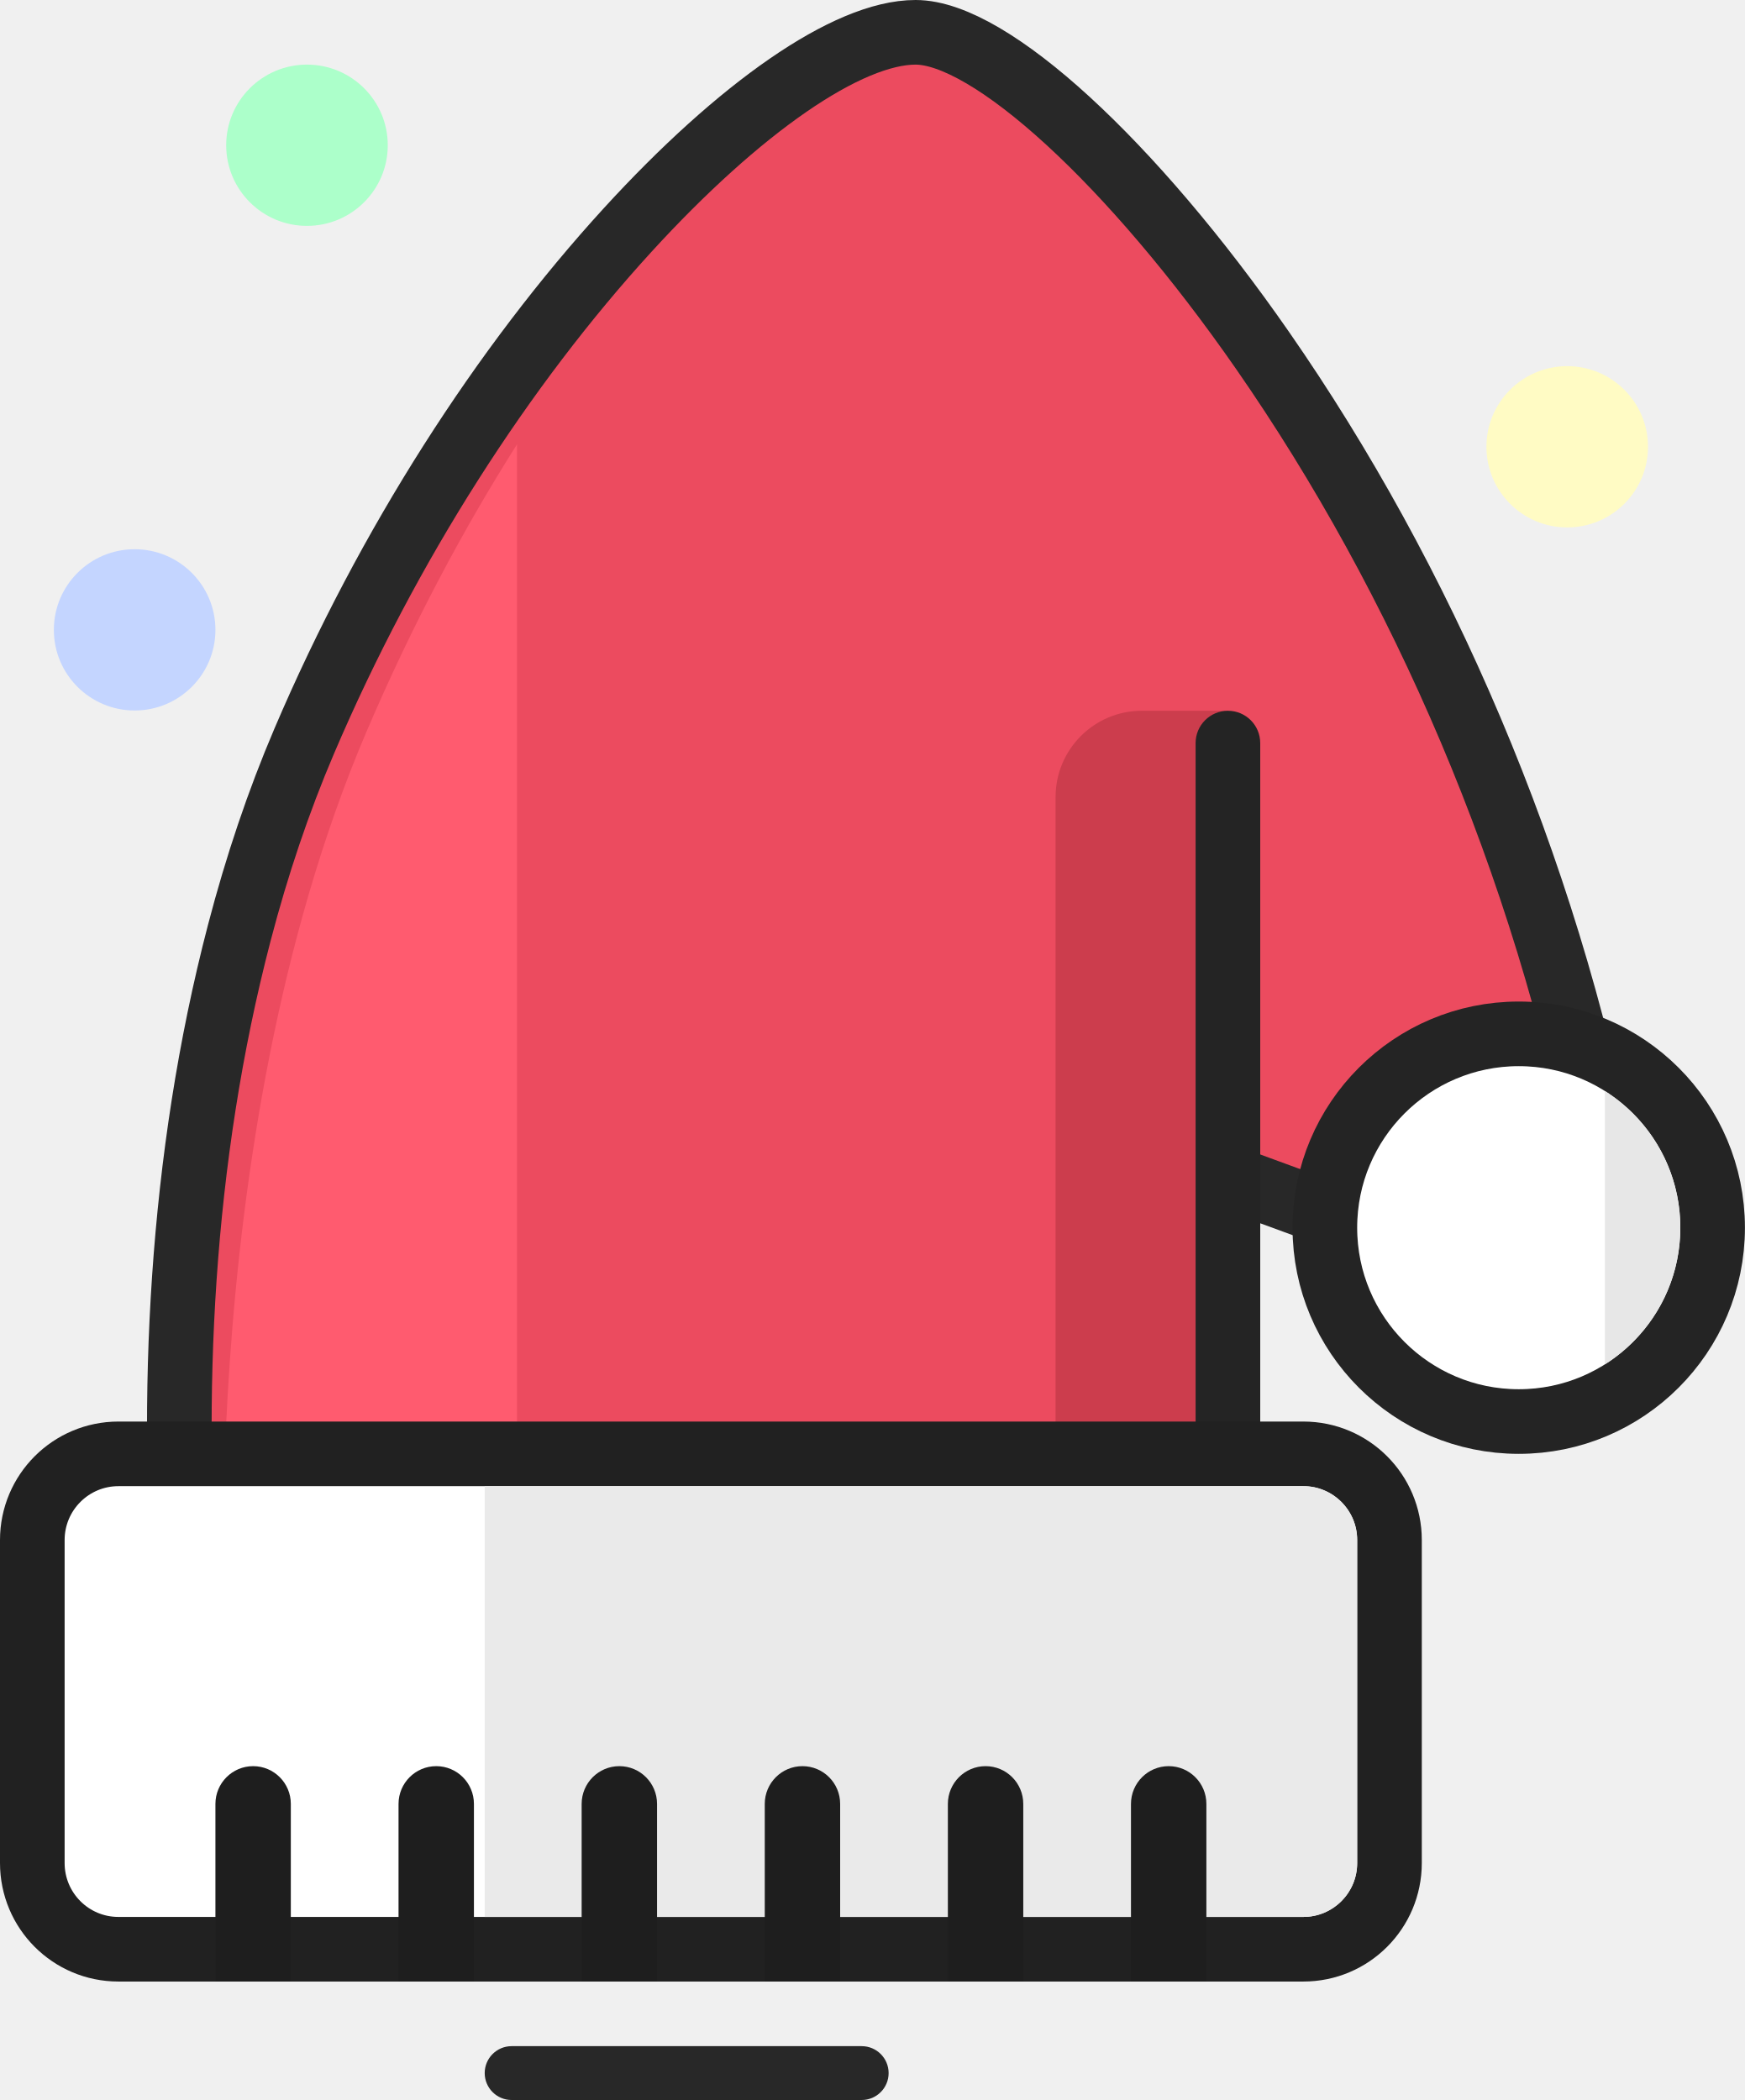
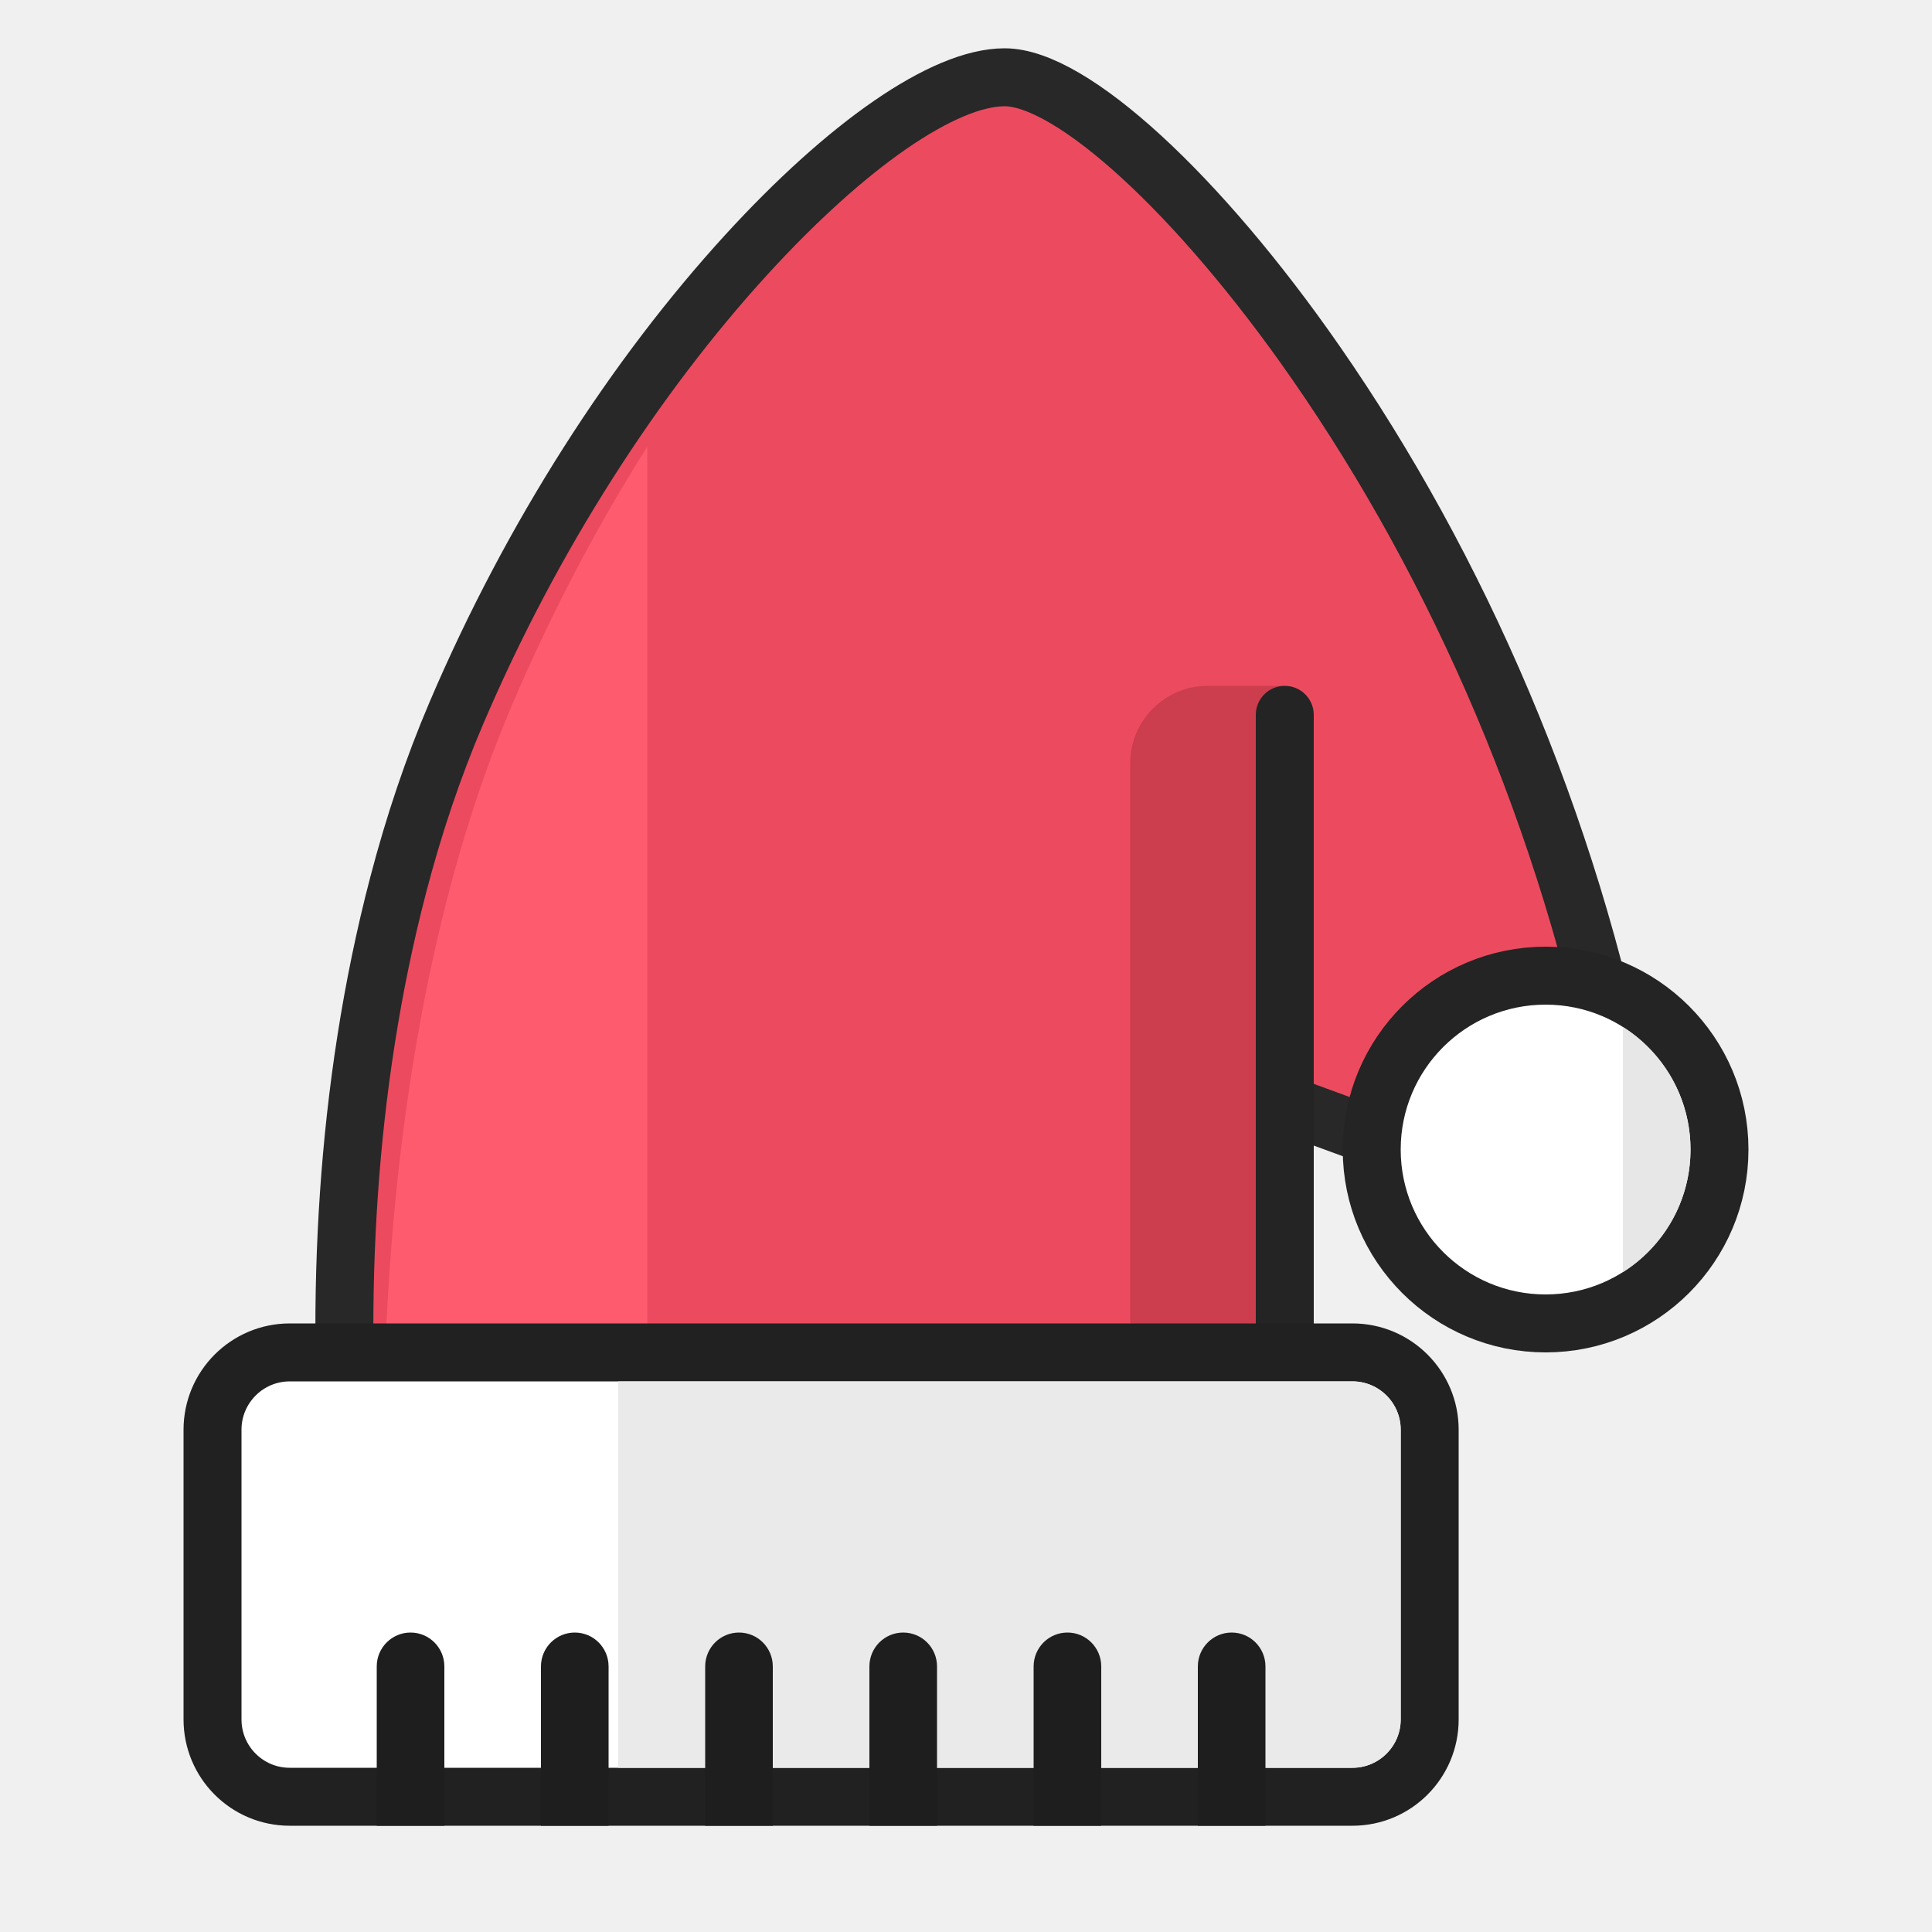
- <svg xmlns="http://www.w3.org/2000/svg" width="162px" height="195px" viewBox="0 0 162 195" version="1.1">
-   <g id="Page-1" stroke="none" stroke-width="1" fill="none" fill-rule="evenodd">
-     <g id="Artboard" transform="translate(-107, -221)">
-       <g id="christmas-cap" transform="translate(112, 227)">
-         <g id="cap">
-           <path d="M109,103.295 L109,153 L13.394,153 L13.029,150.419 C13.017,150.334 12.996,150.179 12.968,149.955 C12.922,149.592 12.87,149.165 12.815,148.677 C12.658,147.293 12.502,145.695 12.356,143.901 C10.736,123.933 11.71,101.699 17.216,80.623 C18.845,74.385 20.845,68.437 23.241,62.823 C31.057,44.503 41.758,27.952 53.274,15.354 C63.645,4.009 73.686,-3 80,-3 C86.914,-3 100.087,9.075 112.214,26.539 C126.942,47.747 138.448,74.028 143.945,102.43 L144.19,103.695 L137.113,113.603 L109,103.295 Z" id="Path-8" stroke="#282828" stroke-width="6" fill="#EC4B5F" stroke-linejoin="round" />
-           <path d="M43,150 L16,150 C16,150 12.555,100.543 29,62 C33.255,52.028 38.052,43.066 43,35.259 L43,150 Z" id="Path-8-Copy" fill="#FF5B6F" />
-           <circle id="Oval-5" stroke="#242424" stroke-width="6" fill="#FFFFFF" cx="136" cy="108" r="18" />
-           <path d="M144,95.309 C148.206,97.966 151,102.657 151,108 C151,113.343 148.206,118.034 144,120.691 L144,95.309 Z" id="Oval-5-Copy" fill="#E7E7E7" />
-           <path d="M93,68.007 C93,63.585 96.591,60 101,60 L109,60 L109,150 L93,150 L93,68.007 Z" id="Rectangle-7" fill="#CC3D4D" />
-           <rect id="Rectangle-5" fill="#242424" x="106" y="60" width="6" height="96" rx="3" />
-           <ellipse id="Oval-1-Copy-2" fill="#ACFFCA" cx="23.5" cy="7.487" rx="7.5" ry="7.487" />
-           <ellipse id="Oval-1-Copy-4" fill="#FFFBC4" cx="140.5" cy="35.487" rx="7.5" ry="7.487" />
-           <ellipse id="Oval-1-Copy-5" fill="#C4D5FF" cx="7.5" cy="52.487" rx="7.5" ry="7.487" />
-         </g>
-         <g id="base" transform="translate(1, 132)">
-           <path d="M-3,5.005 C-3,0.584 0.581,-3 5.003,-3 L114.997,-3 C119.418,-3 123,0.581 123,5.005 L123,34.995 C123,39.415 119.425,43 115.006,43 L4.992,43 C0.575,43 -3,39.418 -3,34.995 L-3,5.005 Z" id="Rectangle-8" stroke="#212121" stroke-width="6" fill="#FFFFFF" />
-           <rect id="Rectangle-3-Copy" fill="#282828" x="39" y="52" width="37.5" height="5" rx="2.5" />
-           <path d="M39,0 L114.994,0 C117.759,0 120,2.236 120,5.005 L120,34.995 C120,37.759 117.762,40 114.991,40 L57.616,40 L39,40 L39,0 Z" id="Rectangle-8-Copy" fill="#EAEAEA" />
-           <g id="Group" transform="translate(14, 26)" fill="#1E1E1E">
-             <path d="M0,3.507 C0,1.57 1.571,0 3.5,0 L3.5,0 C5.433,0 7,1.569 7,3.507 L7,20 L0,20 L0,3.507 Z" id="Rectangle-9-Copy-4" />
-             <path d="M17,3.507 C17,1.57 18.571,0 20.5,0 L20.5,0 C22.433,0 24,1.569 24,3.507 L24,20 L17,20 L17,3.507 Z" id="Rectangle-9-Copy-5" />
-             <path d="M34,3.507 C34,1.57 35.571,0 37.5,0 L37.5,0 C39.433,0 41,1.569 41,3.507 L41,20 L34,20 L34,3.507 Z" id="Rectangle-9-Copy-6" />
-             <path d="M51,3.507 C51,1.57 52.571,0 54.5,0 L54.5,0 C56.433,0 58,1.569 58,3.507 L58,20 L51,20 L51,3.507 Z" id="Rectangle-9-Copy-7" />
-             <path d="M68,3.507 C68,1.57 69.571,0 71.5,0 L71.5,0 C73.433,0 75,1.569 75,3.507 L75,20 L68,20 L68,3.507 Z" id="Rectangle-9-Copy-8" />
-             <path d="M85,3.507 C85,1.57 86.571,0 88.5,0 L88.5,0 C90.433,0 92,1.569 92,3.507 L92,20 L85,20 L85,3.507 Z" id="Rectangle-9-Copy-9" />
-           </g>
+ <svg xmlns="http://www.w3.org/2000/svg" width="200px" height="200px" viewBox="0 0 200 200" version="1.1">
+   <g id="Artboard" stroke="none" stroke-width="1" fill="none" fill-rule="evenodd">
+     <g id="christmas-cap" transform="translate(25, 11)">
+       <g id="cap" transform="translate(13, 0)">
+         <path d="M95,103.295 L95,153 L-0.606,153 L-0.971,150.419 C-0.983,150.334 -1.004,150.179 -1.032,149.955 C-1.078,149.592 -1.13,149.165 -1.185,148.677 C-1.342,147.293 -1.498,145.695 -1.644,143.901 C-3.264,123.933 -2.29,101.699 3.216,80.623 C4.845,74.385 6.845,68.437 9.241,62.823 C17.057,44.503 27.758,27.952 39.274,15.354 C49.645,4.009 59.686,-3 66,-3 C72.914,-3 86.087,9.075 98.214,26.539 C112.942,47.747 124.448,74.028 129.945,102.43 L130.19,103.695 L123.113,113.603 L95,103.295 Z" id="Path-8" stroke="#282828" stroke-width="6" fill="#EC4B5F" stroke-linejoin="round" />
+         <path d="M29,150 L2,150 C2,150 -1.445,100.543 15,62 C19.255,52.028 24.052,43.066 29,35.259 L29,150 Z" id="Path-8-Copy" fill="#FF5B6F" />
+         <circle id="Oval-5" stroke="#242424" stroke-width="6" fill="#FFFFFF" cx="122" cy="108" r="18" />
+         <path d="M130,95.309 C134.206,97.966 137,102.657 137,108 C137,113.343 134.206,118.034 130,120.691 L130,95.309 Z" id="Oval-5-Copy" fill="#E7E7E7" />
+         <path d="M79,68.007 C79,63.585 82.591,60 87,60 L95,60 L95,150 L79,150 L79,68.007 Z" id="Rectangle-7" fill="#CC3D4D" />
+         <rect id="Rectangle-5" fill="#242424" x="92" y="60" width="6" height="96" rx="3" />
+       </g>
+       <g id="base" transform="translate(0, 132)">
+         <path d="M-3,5.005 C-3,0.584 0.581,-3 5.003,-3 L114.997,-3 C119.418,-3 123,0.581 123,5.005 L123,34.995 C123,39.415 119.425,43 115.006,43 L4.992,43 C0.575,43 -3,39.418 -3,34.995 L-3,5.005 Z" id="Rectangle-8" stroke="#212121" stroke-width="6" fill="#FFFFFF" />
+         <path d="M39,0 L114.994,0 C117.759,0 120,2.236 120,5.005 L120,34.995 C120,37.759 117.762,40 114.991,40 L57.616,40 L39,40 L39,0 Z" id="Rectangle-8-Copy" fill="#EAEAEA" />
+         <g id="Group" transform="translate(14, 26)" fill="#1E1E1E">
+           <path d="M0,3.507 C0,1.57 1.571,0 3.5,0 L3.5,0 C5.433,0 7,1.569 7,3.507 L7,20 L0,20 L0,3.507 Z" id="Rectangle-9-Copy-4" />
+           <path d="M17,3.507 C17,1.57 18.571,0 20.5,0 L20.5,0 C22.433,0 24,1.569 24,3.507 L24,20 L17,20 L17,3.507 Z" id="Rectangle-9-Copy-5" />
+           <path d="M34,3.507 C34,1.57 35.571,0 37.5,0 L37.5,0 C39.433,0 41,1.569 41,3.507 L41,20 L34,20 L34,3.507 Z" id="Rectangle-9-Copy-6" />
+           <path d="M51,3.507 C51,1.57 52.571,0 54.5,0 L54.5,0 C56.433,0 58,1.569 58,3.507 L58,20 L51,20 L51,3.507 Z" id="Rectangle-9-Copy-7" />
+           <path d="M68,3.507 C68,1.57 69.571,0 71.5,0 L71.5,0 C73.433,0 75,1.569 75,3.507 L75,20 L68,20 L68,3.507 Z" id="Rectangle-9-Copy-8" />
+           <path d="M85,3.507 C85,1.57 86.571,0 88.5,0 L88.5,0 C90.433,0 92,1.569 92,3.507 L92,20 L85,20 L85,3.507 Z" id="Rectangle-9-Copy-9" />
        </g>
      </g>
    </g>
  </g>
</svg>
